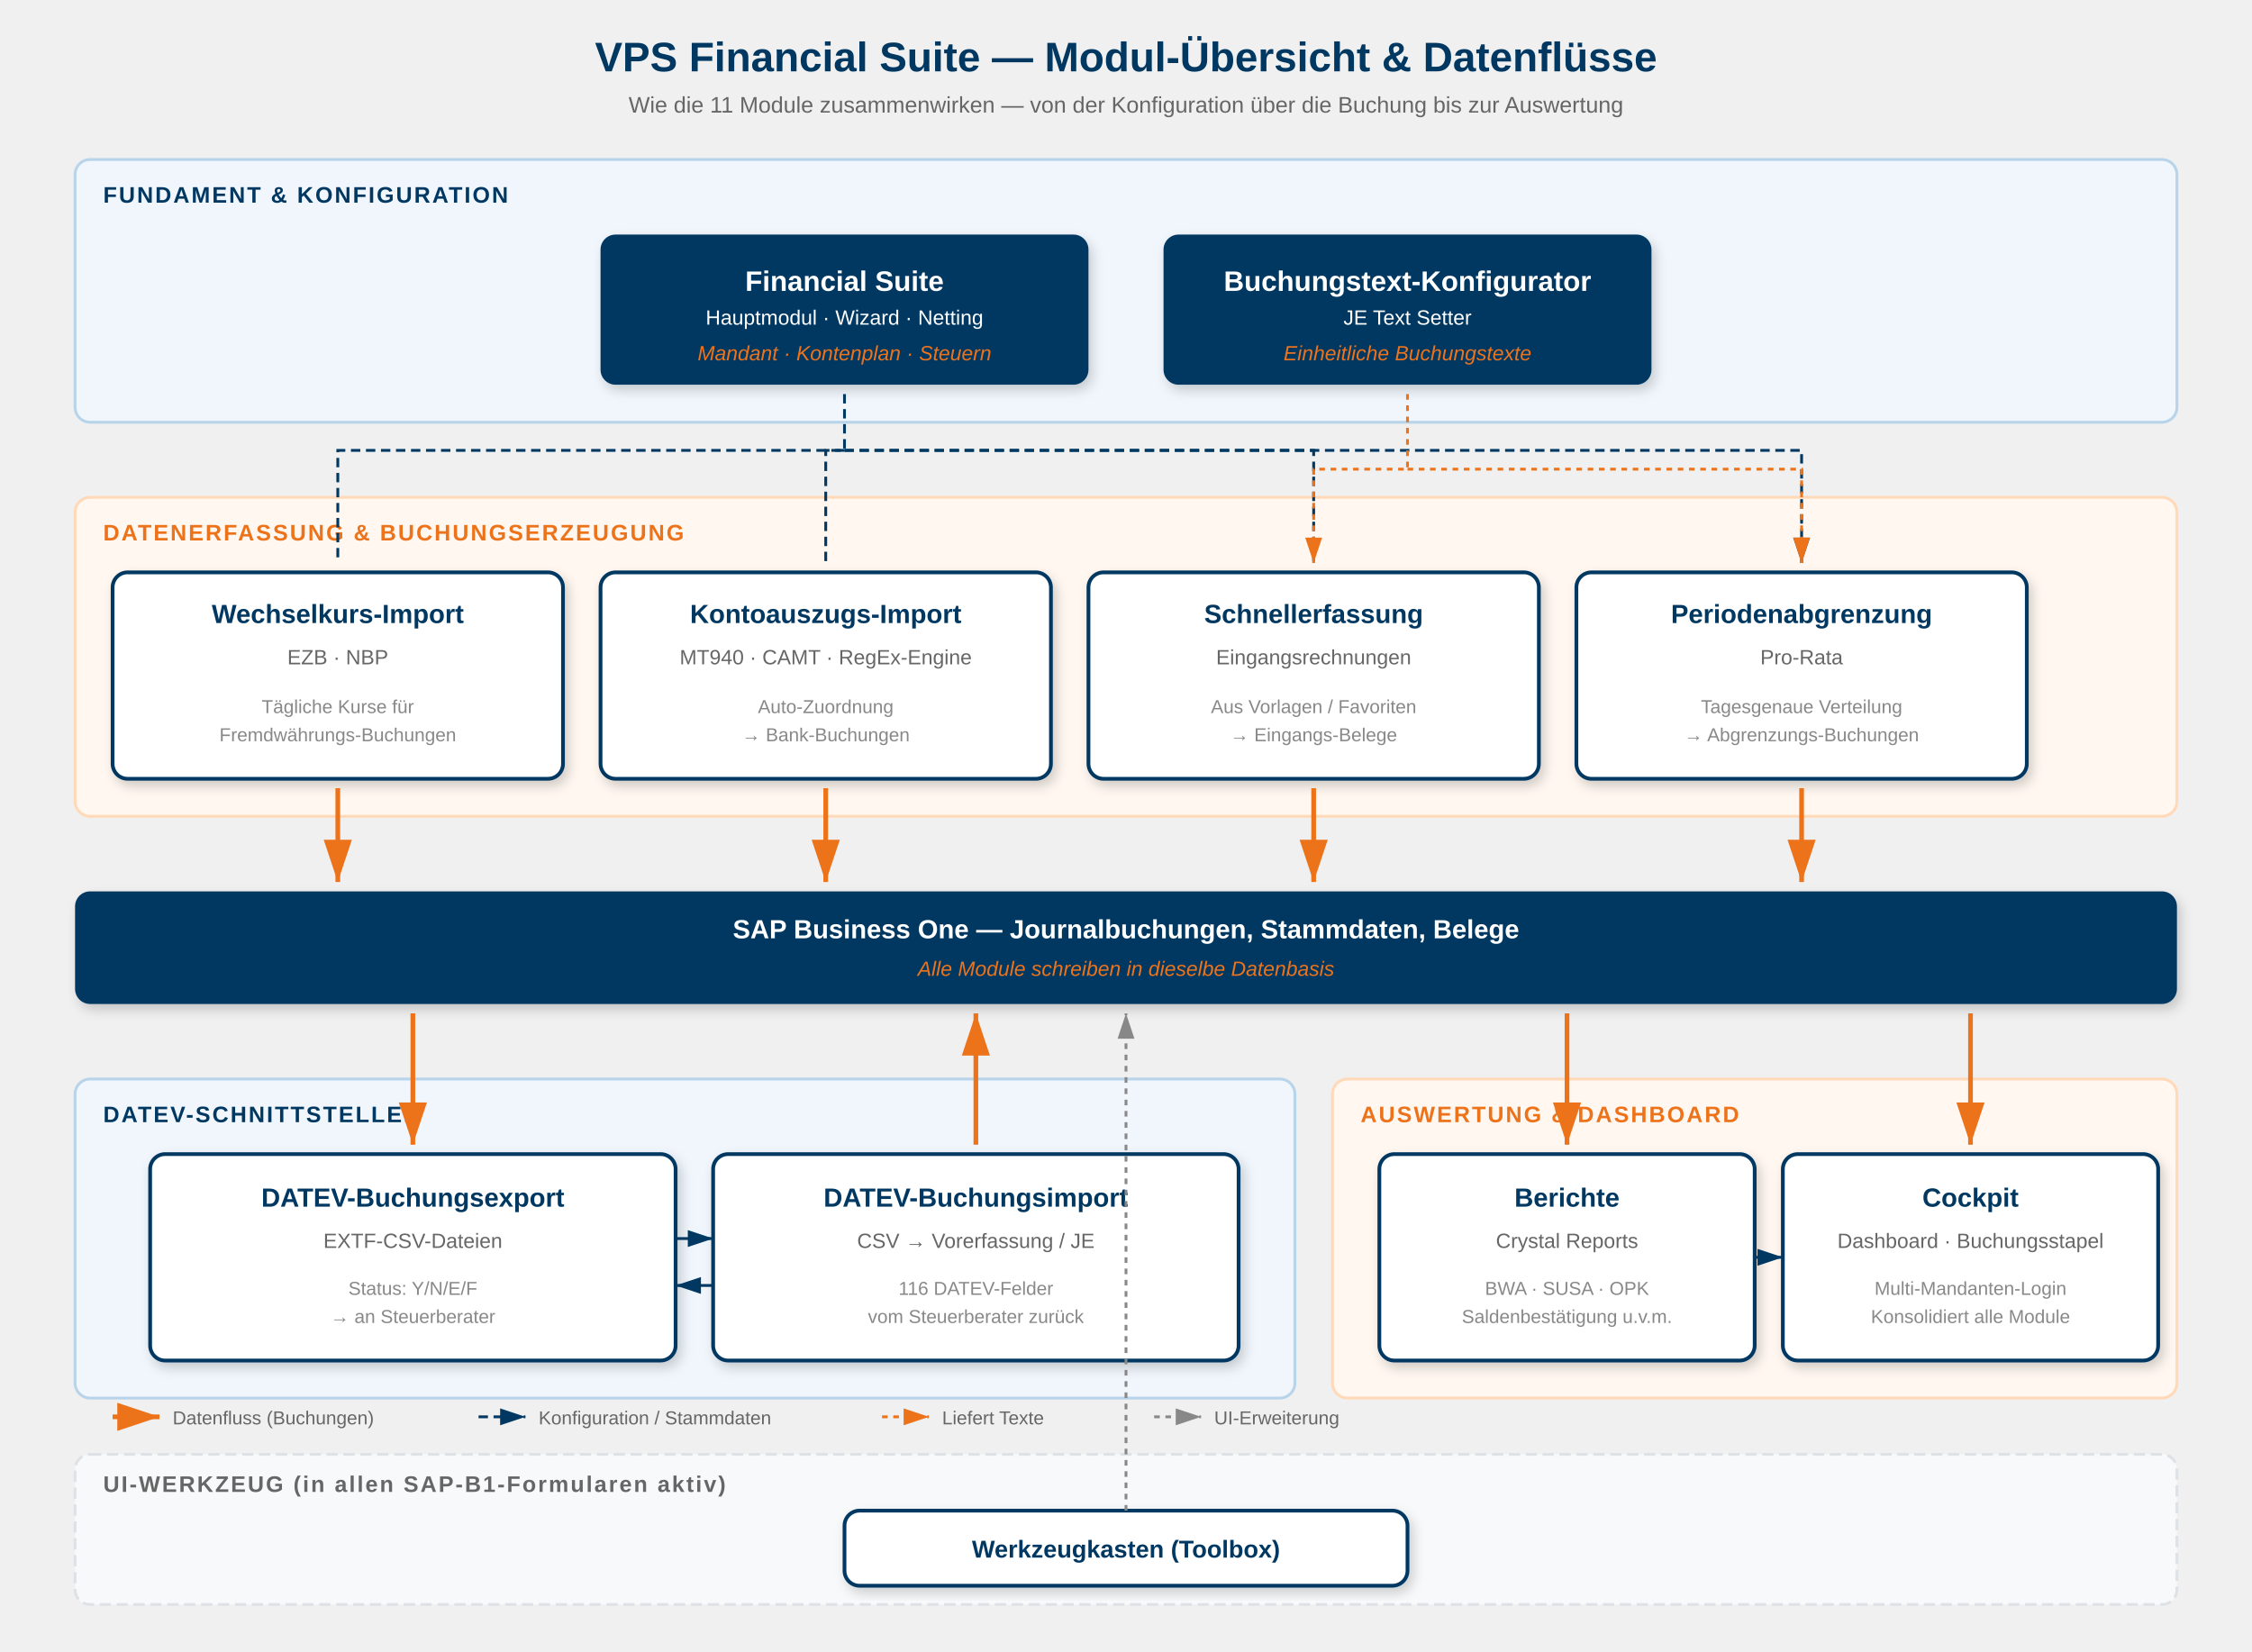
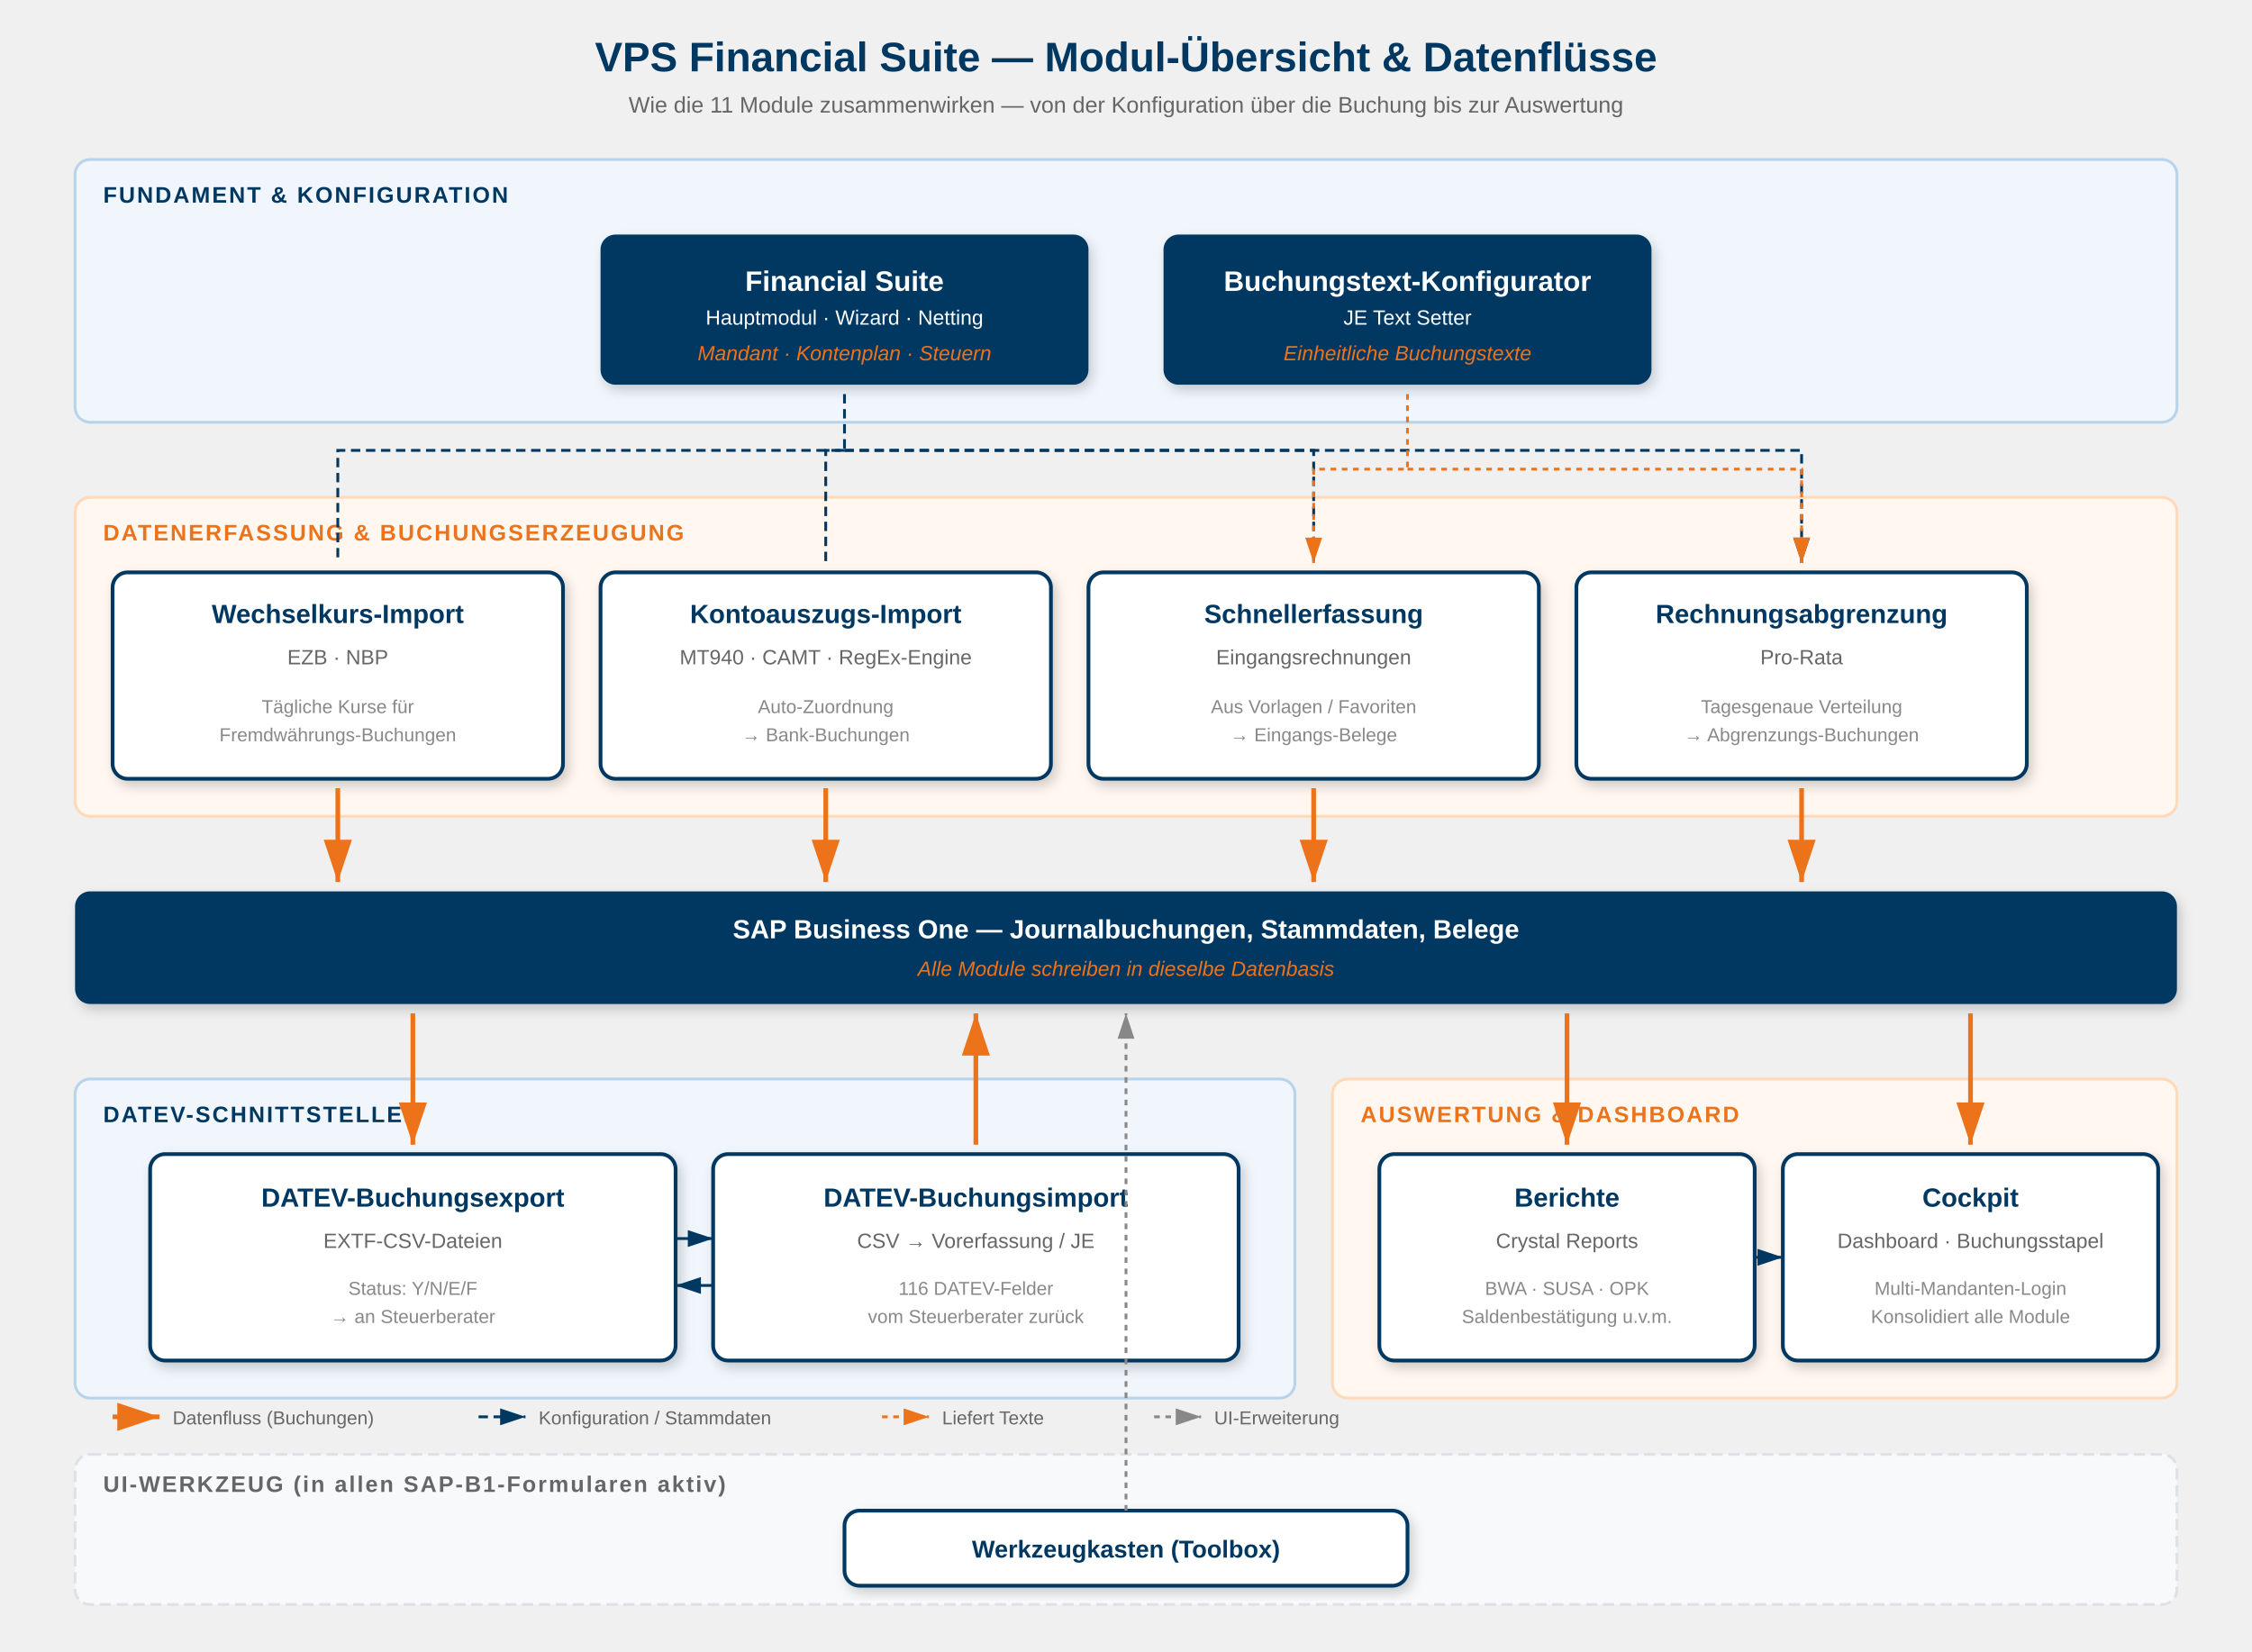
<svg xmlns="http://www.w3.org/2000/svg" viewBox="0 0 1200 880" preserveAspectRatio="xMidYMid meet" font-family="Segoe UI, Helvetica Neue, Arial, sans-serif">
  <defs>
    <marker id="arrow-orange" markerWidth="10" markerHeight="10" refX="9" refY="3" orient="auto" markerUnits="strokeWidth">
      <path d="M0,0 L0,6 L9,3 z" fill="#ED731B" />
    </marker>
    <marker id="arrow-blue" markerWidth="10" markerHeight="10" refX="9" refY="3" orient="auto" markerUnits="strokeWidth">
      <path d="M0,0 L0,6 L9,3 z" fill="#003862" />
    </marker>
    <marker id="arrow-grey" markerWidth="10" markerHeight="10" refX="9" refY="3" orient="auto" markerUnits="strokeWidth">
      <path d="M0,0 L0,6 L9,3 z" fill="#888" />
    </marker>
    <filter id="shadow" x="-20%" y="-20%" width="140%" height="140%">
      <feDropShadow dx="2" dy="3" stdDeviation="3" flood-opacity="0.18" />
    </filter>
  </defs>
  <text x="600" y="38" text-anchor="middle" font-size="22" font-weight="bold" fill="#003862">VPS Financial Suite — Modul-Übersicht &amp; Datenflüsse</text>
  <text x="600" y="60" text-anchor="middle" font-size="12" fill="#666">Wie die 11 Module zusammenwirken — von der Konfiguration über die Buchung bis zur Auswertung</text>
  <rect x="40" y="85" width="1120" height="140" fill="#f0f6fc" stroke="#b8d4ea" stroke-width="1.5" rx="8" />
  <text x="55" y="108" font-size="12" font-weight="bold" fill="#003862" letter-spacing="1">FUNDAMENT &amp; KONFIGURATION</text>
  <rect x="320" y="125" width="260" height="80" rx="8" fill="#003862" filter="url(#shadow)" />
  <text x="450" y="155" text-anchor="middle" fill="#ffffff" font-size="15" font-weight="bold">Financial Suite</text>
  <text x="450" y="173" text-anchor="middle" fill="#ffffff" font-size="11">Hauptmodul · Wizard · Netting</text>
  <text x="450" y="192" text-anchor="middle" fill="#ED731B" font-size="11" font-style="italic">Mandant · Kontenplan · Steuern</text>
  <rect x="620" y="125" width="260" height="80" rx="8" fill="#003862" filter="url(#shadow)" />
  <text x="750" y="155" text-anchor="middle" fill="#ffffff" font-size="15" font-weight="bold">Buchungstext-Konfigurator</text>
  <text x="750" y="173" text-anchor="middle" fill="#ffffff" font-size="11">JE Text Setter</text>
  <text x="750" y="192" text-anchor="middle" fill="#ED731B" font-size="11" font-style="italic">Einheitliche Buchungstexte</text>
  <rect x="40" y="265" width="1120" height="170" fill="#fff7f0" stroke="#ffd9b8" stroke-width="1.5" rx="8" />
  <text x="55" y="288" font-size="12" font-weight="bold" fill="#ED731B" letter-spacing="1">DATENERFASSUNG &amp; BUCHUNGSERZEUGUNG</text>
  <rect x="60" y="305" width="240" height="110" rx="8" fill="#ffffff" stroke="#003862" stroke-width="2" filter="url(#shadow)" />
  <text x="180" y="332" text-anchor="middle" fill="#003862" font-size="14" font-weight="bold">Wechselkurs-Import</text>
  <text x="180" y="354" text-anchor="middle" fill="#666" font-size="11">EZB · NBP</text>
  <text x="180" y="380" text-anchor="middle" fill="#888" font-size="10">Tägliche Kurse für</text>
  <text x="180" y="395" text-anchor="middle" fill="#888" font-size="10">Fremdwährungs-Buchungen</text>
  <rect x="320" y="305" width="240" height="110" rx="8" fill="#ffffff" stroke="#003862" stroke-width="2" filter="url(#shadow)" />
  <text x="440" y="332" text-anchor="middle" fill="#003862" font-size="14" font-weight="bold">Kontoauszugs-Import</text>
  <text x="440" y="354" text-anchor="middle" fill="#666" font-size="11">MT940 · CAMT · RegEx-Engine</text>
  <text x="440" y="380" text-anchor="middle" fill="#888" font-size="10">Auto-Zuordnung</text>
  <text x="440" y="395" text-anchor="middle" fill="#888" font-size="10">→ Bank-Buchungen</text>
  <rect x="580" y="305" width="240" height="110" rx="8" fill="#ffffff" stroke="#003862" stroke-width="2" filter="url(#shadow)" />
  <text x="700" y="332" text-anchor="middle" fill="#003862" font-size="14" font-weight="bold">Schnellerfassung</text>
  <text x="700" y="354" text-anchor="middle" fill="#666" font-size="11">Eingangsrechnungen</text>
  <text x="700" y="380" text-anchor="middle" fill="#888" font-size="10">Aus Vorlagen / Favoriten</text>
  <text x="700" y="395" text-anchor="middle" fill="#888" font-size="10">→ Eingangs-Belege</text>
  <rect x="840" y="305" width="240" height="110" rx="8" fill="#ffffff" stroke="#003862" stroke-width="2" filter="url(#shadow)" />
-   <text x="960" y="332" text-anchor="middle" fill="#003862" font-size="14" font-weight="bold">Periodenabgrenzung</text>
+   <text x="960" y="332" text-anchor="middle" fill="#003862" font-size="14" font-weight="bold">Rechnungsabgrenzung</text>
  <text x="960" y="354" text-anchor="middle" fill="#666" font-size="11">Pro-Rata</text>
  <text x="960" y="380" text-anchor="middle" fill="#888" font-size="10">Tagesgenaue Verteilung</text>
  <text x="960" y="395" text-anchor="middle" fill="#888" font-size="10">→ Abgrenzungs-Buchungen</text>
  <rect x="40" y="475" width="1120" height="60" fill="#003862" rx="8" filter="url(#shadow)" />
  <text x="600" y="500" text-anchor="middle" fill="#ffffff" font-size="14" font-weight="bold">SAP Business One — Journalbuchungen, Stammdaten, Belege</text>
  <text x="600" y="520" text-anchor="middle" fill="#ED731B" font-size="11" font-style="italic">Alle Module schreiben in dieselbe Datenbasis</text>
  <rect x="40" y="575" width="650" height="170" fill="#f0f6fc" stroke="#b8d4ea" stroke-width="1.5" rx="8" />
  <text x="55" y="598" font-size="12" font-weight="bold" fill="#003862" letter-spacing="1">DATEV-SCHNITTSTELLEN</text>
  <rect x="80" y="615" width="280" height="110" rx="8" fill="#ffffff" stroke="#003862" stroke-width="2" filter="url(#shadow)" />
  <text x="220" y="643" text-anchor="middle" fill="#003862" font-size="14" font-weight="bold">DATEV-Buchungsexport</text>
  <text x="220" y="665" text-anchor="middle" fill="#666" font-size="11">EXTF-CSV-Dateien</text>
  <text x="220" y="690" text-anchor="middle" fill="#888" font-size="10">Status: Y/N/E/F</text>
  <text x="220" y="705" text-anchor="middle" fill="#888" font-size="10">→ an Steuerberater</text>
  <rect x="380" y="615" width="280" height="110" rx="8" fill="#ffffff" stroke="#003862" stroke-width="2" filter="url(#shadow)" />
  <text x="520" y="643" text-anchor="middle" fill="#003862" font-size="14" font-weight="bold">DATEV-Buchungsimport</text>
  <text x="520" y="665" text-anchor="middle" fill="#666" font-size="11">CSV → Vorerfassung / JE</text>
  <text x="520" y="690" text-anchor="middle" fill="#888" font-size="10">116 DATEV-Felder</text>
  <text x="520" y="705" text-anchor="middle" fill="#888" font-size="10">vom Steuerberater zurück</text>
  <rect x="710" y="575" width="450" height="170" fill="#fff7f0" stroke="#ffd9b8" stroke-width="1.5" rx="8" />
  <text x="725" y="598" font-size="12" font-weight="bold" fill="#ED731B" letter-spacing="1">AUSWERTUNG &amp; DASHBOARD</text>
  <rect x="735" y="615" width="200" height="110" rx="8" fill="#ffffff" stroke="#003862" stroke-width="2" filter="url(#shadow)" />
  <text x="835" y="643" text-anchor="middle" fill="#003862" font-size="14" font-weight="bold">Berichte</text>
  <text x="835" y="665" text-anchor="middle" fill="#666" font-size="11">Crystal Reports</text>
  <text x="835" y="690" text-anchor="middle" fill="#888" font-size="10">BWA · SUSA · OPK</text>
  <text x="835" y="705" text-anchor="middle" fill="#888" font-size="10">Saldenbestätigung u.v.m.</text>
  <rect x="950" y="615" width="200" height="110" rx="8" fill="#ffffff" stroke="#003862" stroke-width="2" filter="url(#shadow)" />
  <text x="1050" y="643" text-anchor="middle" fill="#003862" font-size="14" font-weight="bold">Cockpit</text>
  <text x="1050" y="665" text-anchor="middle" fill="#666" font-size="11">Dashboard · Buchungsstapel</text>
  <text x="1050" y="690" text-anchor="middle" fill="#888" font-size="10">Multi-Mandanten-Login</text>
  <text x="1050" y="705" text-anchor="middle" fill="#888" font-size="10">Konsolidiert alle Module</text>
  <rect x="40" y="775" width="1120" height="80" fill="#f8f9fa" stroke="#dee2e6" stroke-width="1.5" stroke-dasharray="6,3" rx="8" />
  <text x="55" y="795" font-size="12" font-weight="bold" fill="#666" letter-spacing="1">UI-WERKZEUG (in allen SAP-B1-Formularen aktiv)</text>
  <rect x="450" y="805" width="300" height="40" rx="8" fill="#ffffff" stroke="#003862" stroke-width="2" filter="url(#shadow)" />
  <text x="600" y="830" text-anchor="middle" fill="#003862" font-size="13" font-weight="bold">Werkzeugkasten (Toolbox)</text>
  <path d="M 450 210 L 450 240 L 180 240 L 180 300" fill="none" stroke="#003862" stroke-width="1.5" stroke-dasharray="5,3" />
  <path d="M 450 240 L 440 240 L 440 300" fill="none" stroke="#003862" stroke-width="1.5" stroke-dasharray="5,3" />
  <path d="M 450 240 L 700 240 L 700 300" fill="none" stroke="#003862" stroke-width="1.5" stroke-dasharray="5,3" />
  <path d="M 450 240 L 960 240 L 960 300" fill="none" stroke="#003862" stroke-width="1.5" stroke-dasharray="5,3" marker-end="url(#arrow-blue)" />
  <path d="M 750 210 L 750 250 L 700 250 L 700 300" fill="none" stroke="#ED731B" stroke-width="1.5" stroke-dasharray="3,3" marker-end="url(#arrow-orange)" />
  <path d="M 750 250 L 960 250 L 960 300" fill="none" stroke="#ED731B" stroke-width="1.5" stroke-dasharray="3,3" marker-end="url(#arrow-orange)" />
  <path d="M 180 420 L 180 470" fill="none" stroke="#ED731B" stroke-width="2.5" marker-end="url(#arrow-orange)" />
  <path d="M 440 420 L 440 470" fill="none" stroke="#ED731B" stroke-width="2.5" marker-end="url(#arrow-orange)" />
  <path d="M 700 420 L 700 470" fill="none" stroke="#ED731B" stroke-width="2.5" marker-end="url(#arrow-orange)" />
  <path d="M 960 420 L 960 470" fill="none" stroke="#ED731B" stroke-width="2.5" marker-end="url(#arrow-orange)" />
  <path d="M 220 540 L 220 610" fill="none" stroke="#ED731B" stroke-width="2.5" marker-end="url(#arrow-orange)" />
  <path d="M 520 610 L 520 540" fill="none" stroke="#ED731B" stroke-width="2.5" marker-end="url(#arrow-orange)" />
  <path d="M 835 540 L 835 610" fill="none" stroke="#ED731B" stroke-width="2.5" marker-end="url(#arrow-orange)" />
  <path d="M 1050 540 L 1050 610" fill="none" stroke="#ED731B" stroke-width="2.5" marker-end="url(#arrow-orange)" />
  <path d="M 360 660 L 380 660" fill="none" stroke="#003862" stroke-width="1.5" marker-end="url(#arrow-blue)" />
  <path d="M 380 685 L 360 685" fill="none" stroke="#003862" stroke-width="1.5" marker-end="url(#arrow-blue)" />
  <path d="M 935 670 L 950 670" fill="none" stroke="#003862" stroke-width="1.5" marker-end="url(#arrow-blue)" />
  <path d="M 600 805 L 600 540" fill="none" stroke="#888" stroke-width="1.5" stroke-dasharray="3,3" marker-end="url(#arrow-grey)" />
  <g transform="translate(60, 760)">
    <line x1="0" y1="-5" x2="25" y2="-5" stroke="#ED731B" stroke-width="2.5" marker-end="url(#arrow-orange)" />
    <text x="32" y="-1" font-size="10" fill="#666">Datenfluss (Buchungen)</text>
    <line x1="195" y1="-5" x2="220" y2="-5" stroke="#003862" stroke-width="1.5" stroke-dasharray="5,3" marker-end="url(#arrow-blue)" />
    <text x="227" y="-1" font-size="10" fill="#666">Konfiguration / Stammdaten</text>
    <line x1="410" y1="-5" x2="435" y2="-5" stroke="#ED731B" stroke-width="1.5" stroke-dasharray="3,3" marker-end="url(#arrow-orange)" />
    <text x="442" y="-1" font-size="10" fill="#666">Liefert Texte</text>
    <line x1="555" y1="-5" x2="580" y2="-5" stroke="#888" stroke-width="1.5" stroke-dasharray="3,3" marker-end="url(#arrow-grey)" />
    <text x="587" y="-1" font-size="10" fill="#666">UI-Erweiterung</text>
  </g>
</svg>
